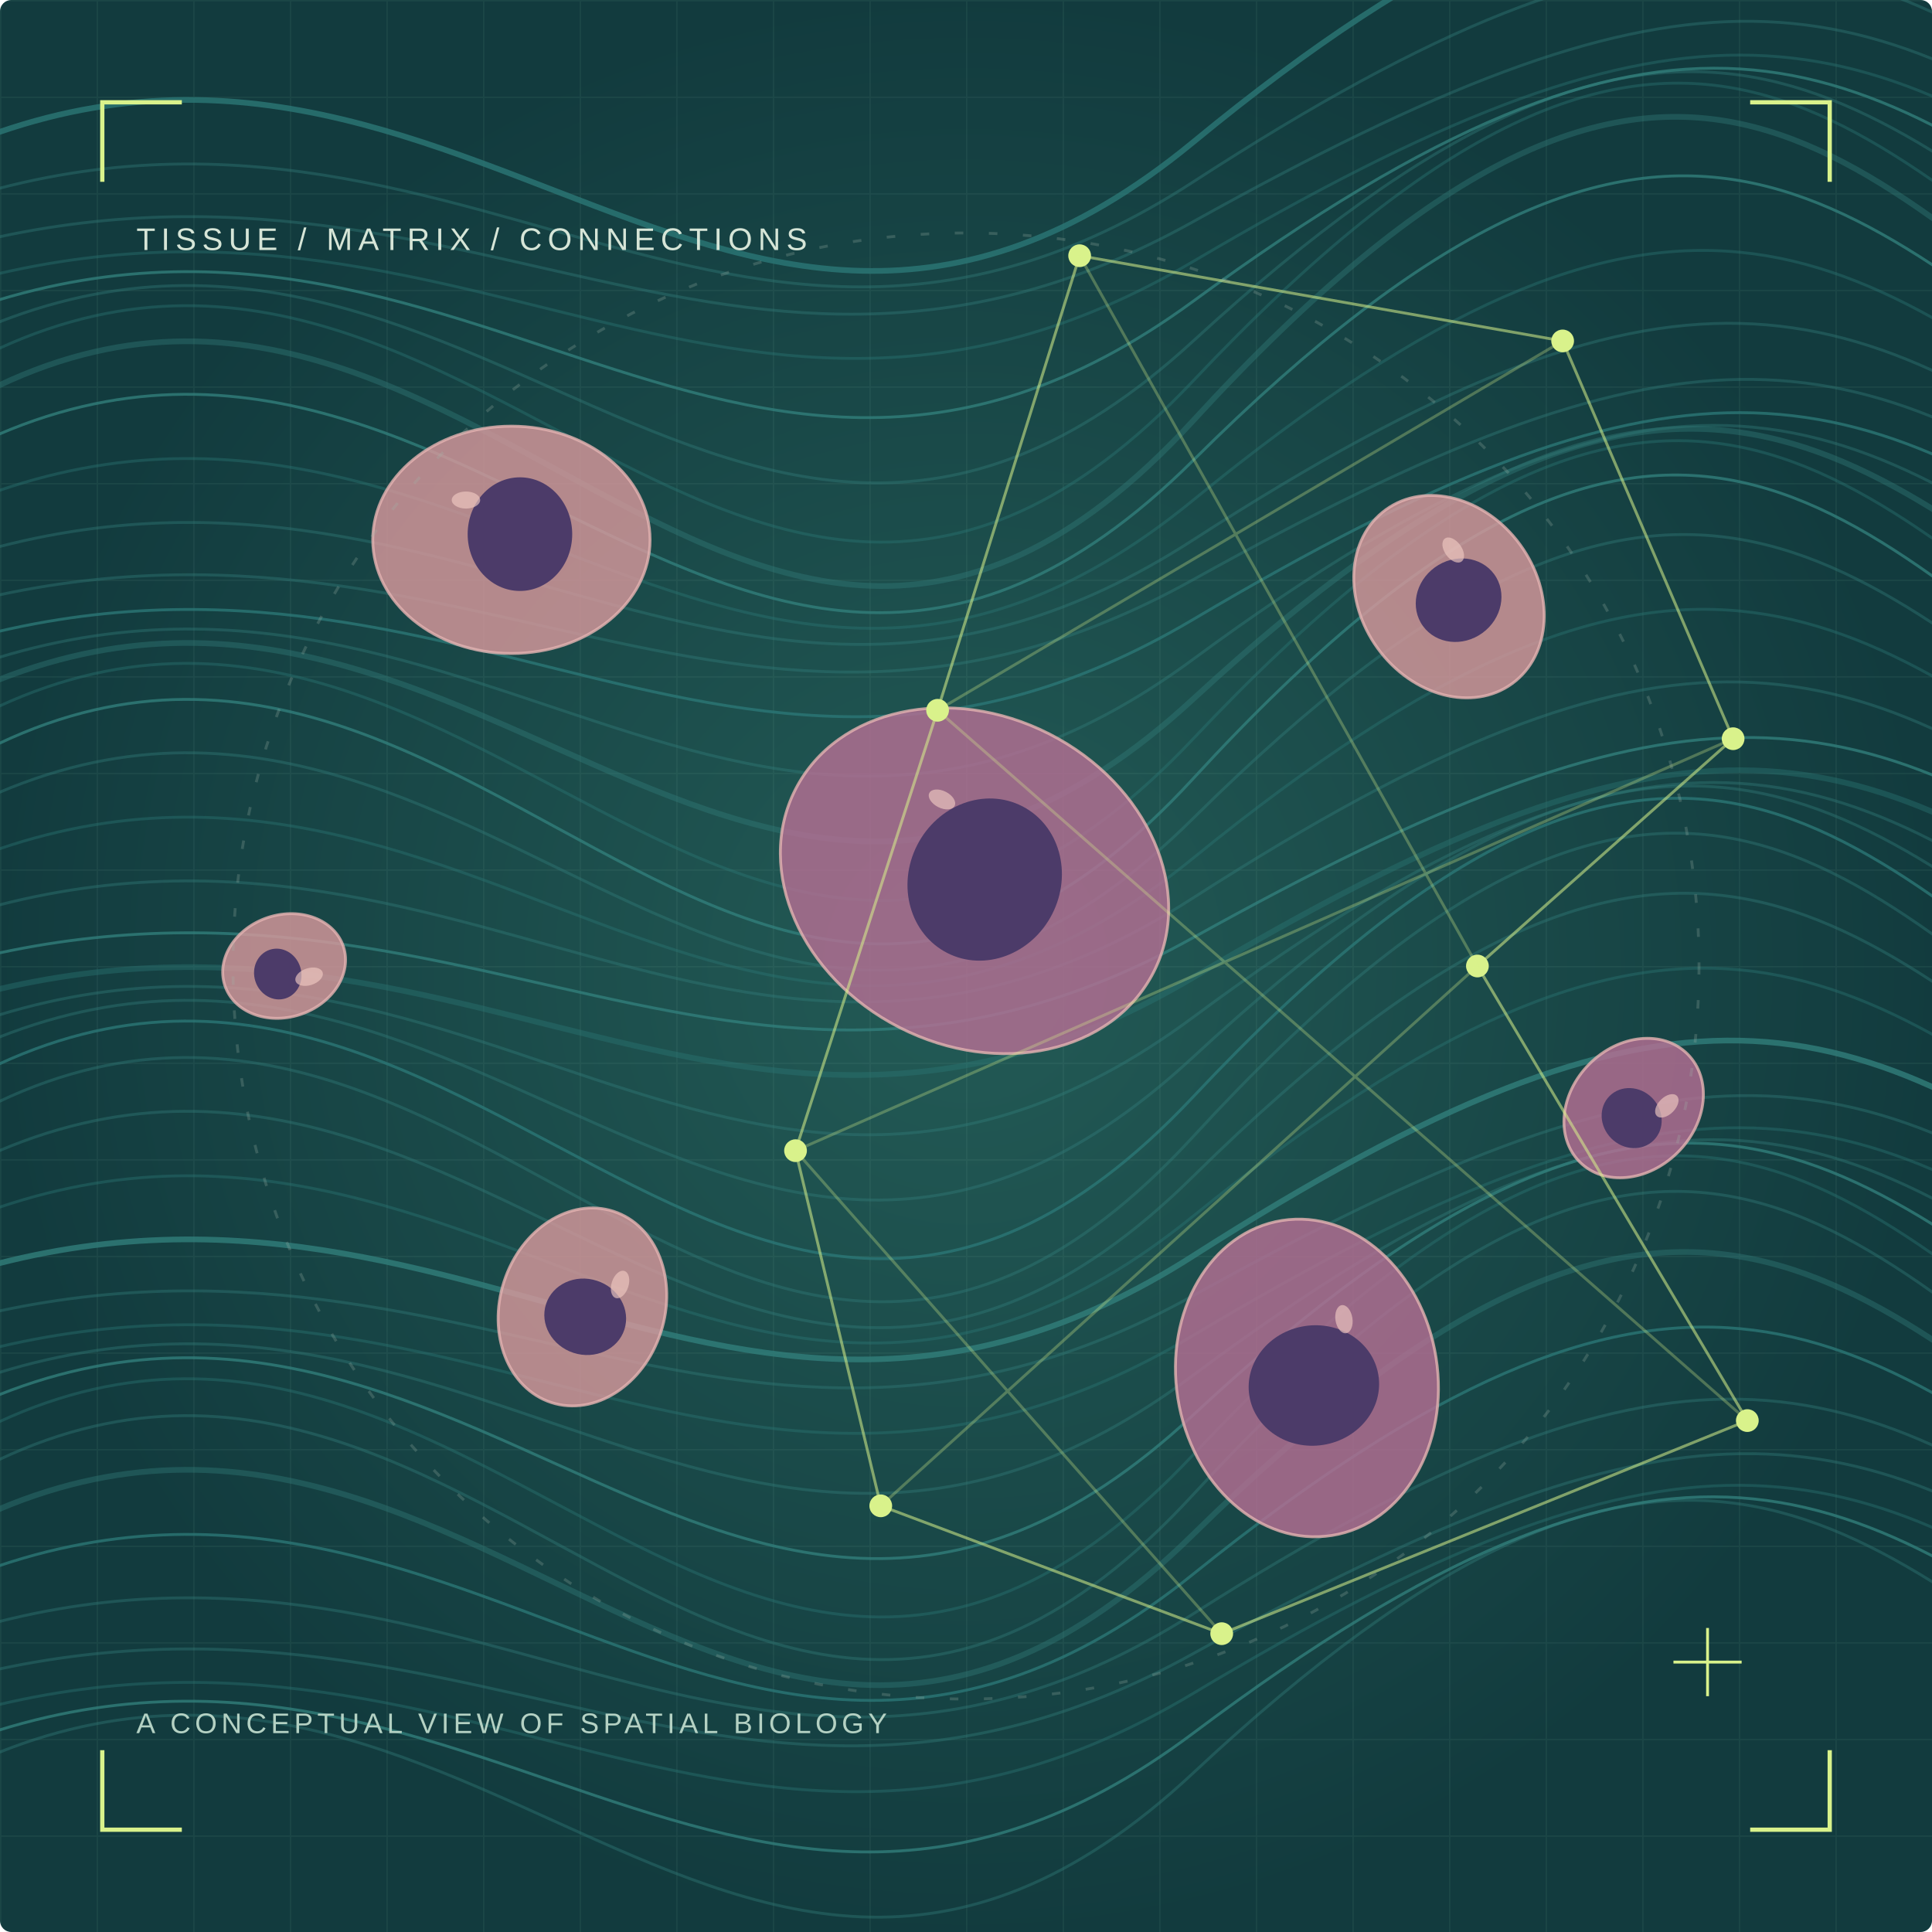
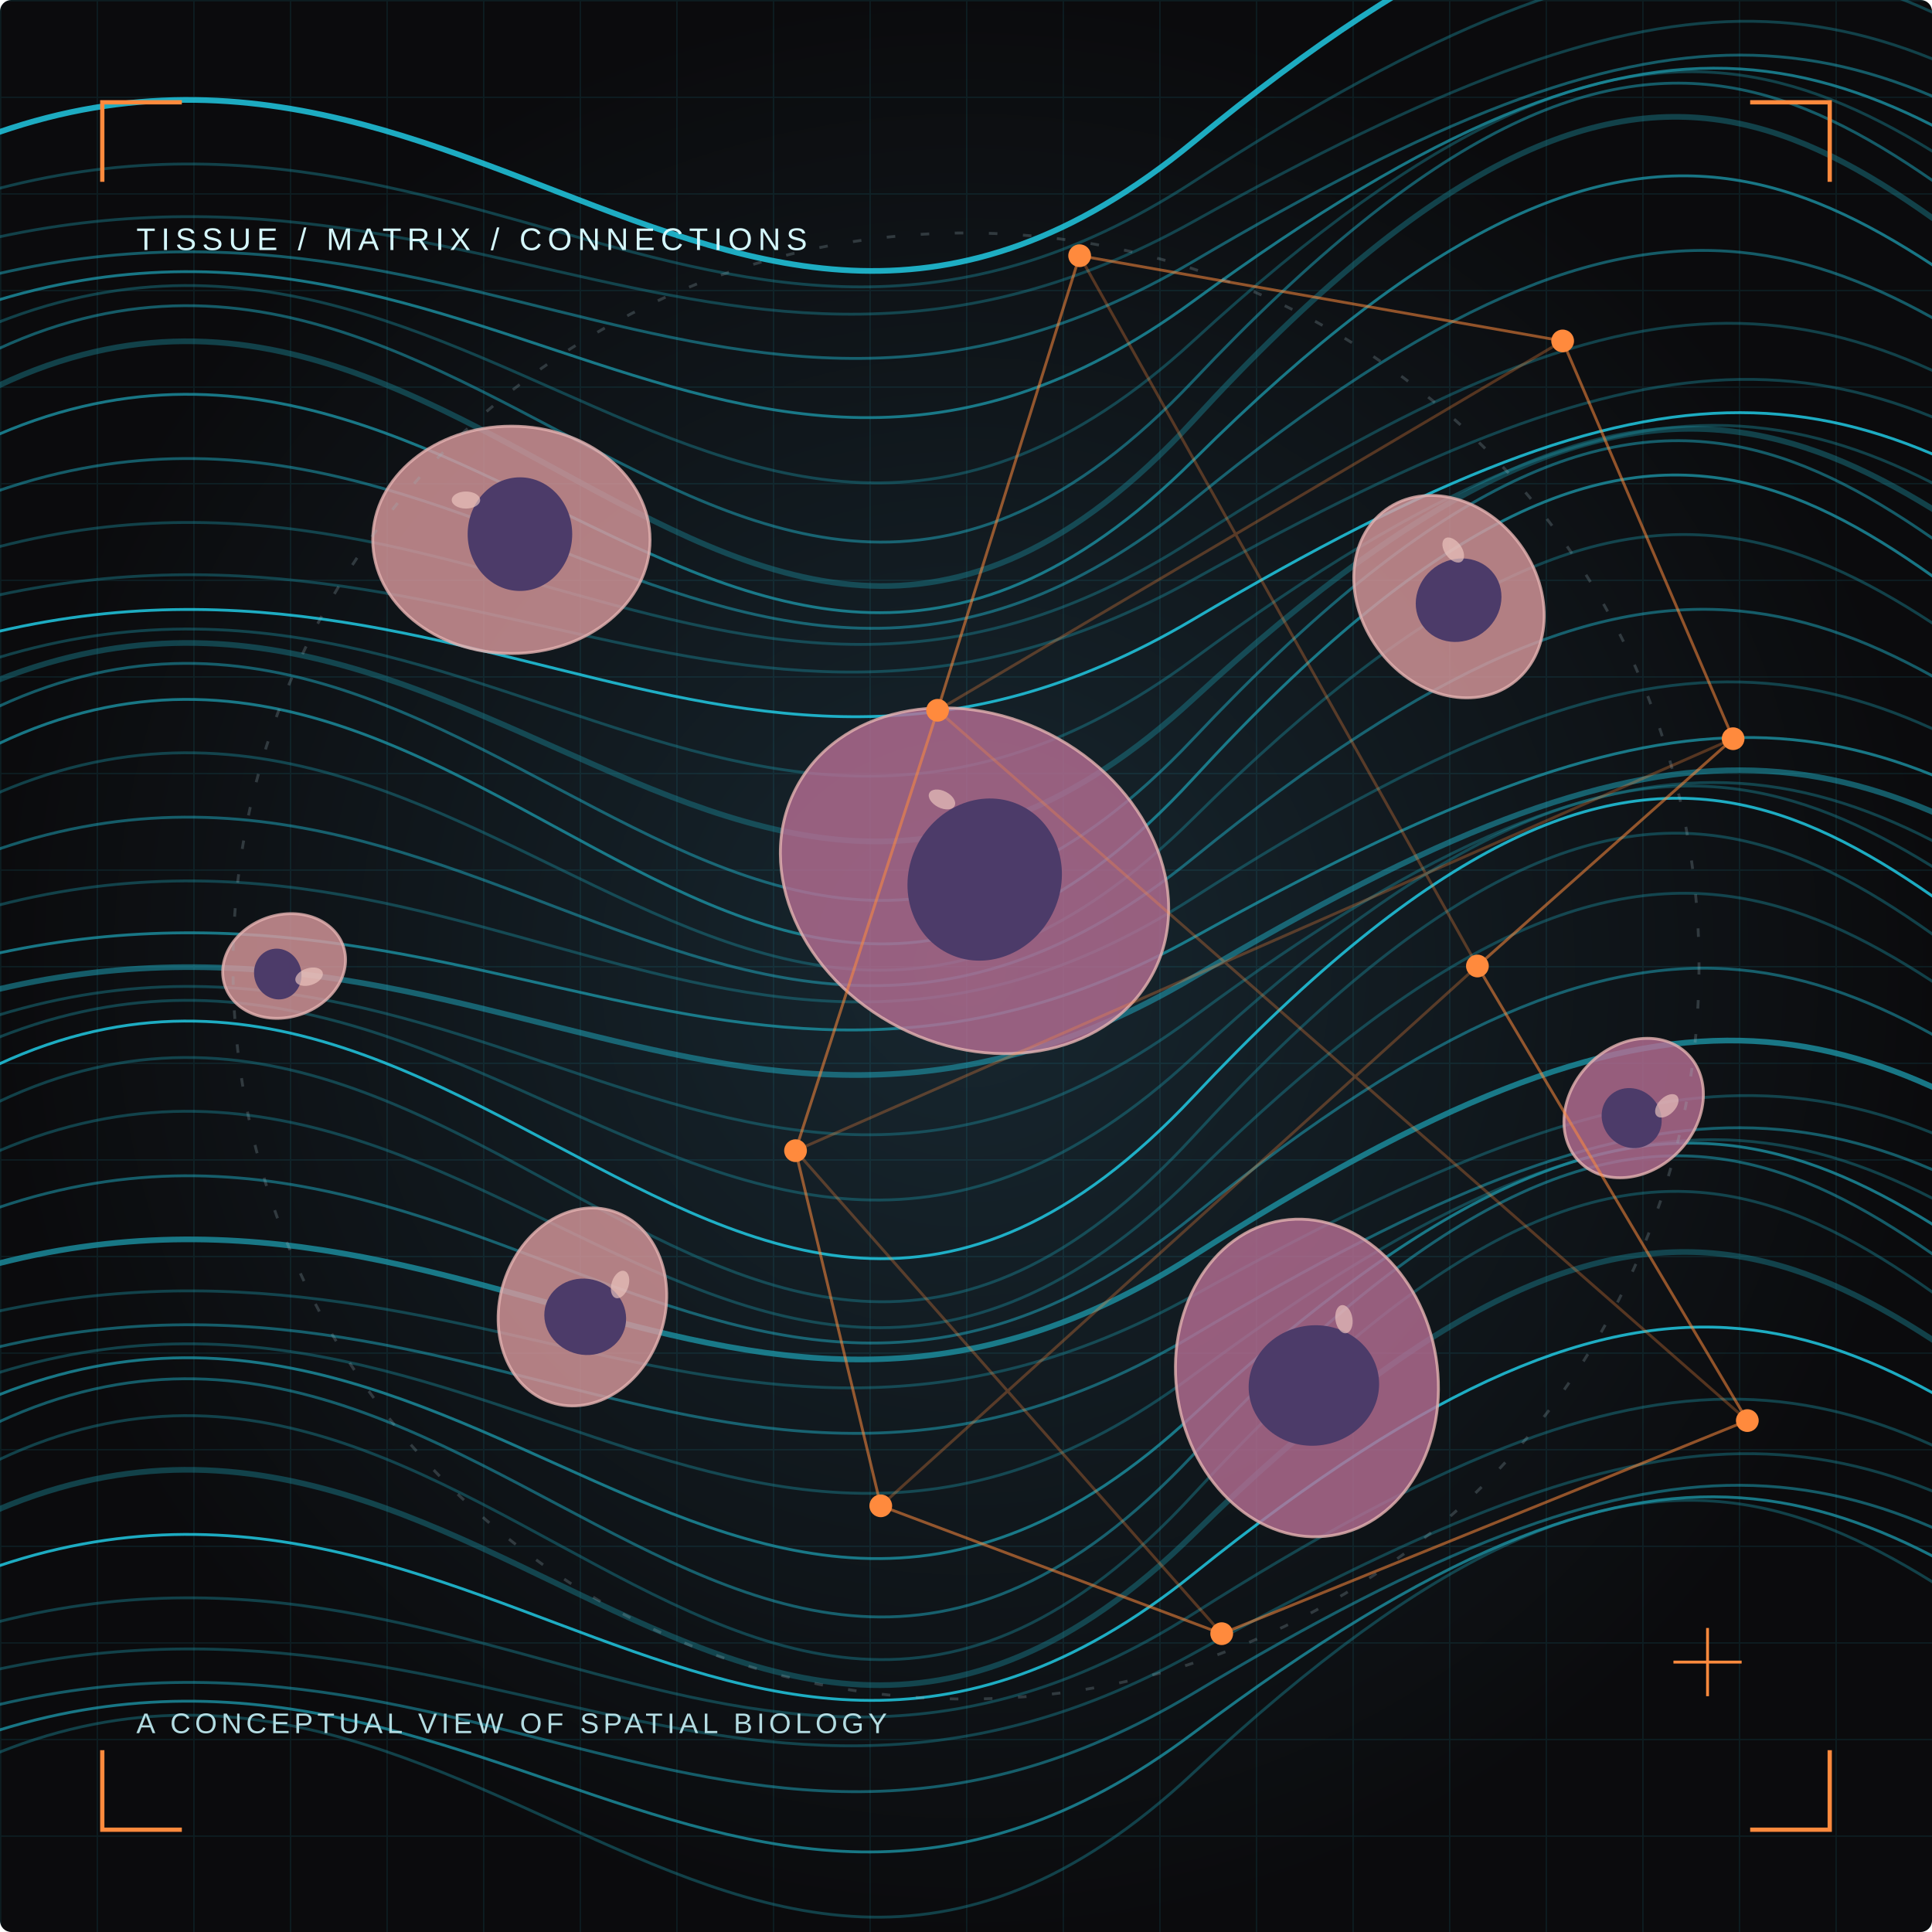
<svg xmlns="http://www.w3.org/2000/svg" width="680" height="680" viewBox="0 0 680 680">
  <defs>
    <pattern id="grid" width="34" height="34" patternUnits="userSpaceOnUse">
-       <path d="M34 0H0V34" fill="none" stroke="#7ab2a4" stroke-opacity=".09" />
+       <path d="M34 0H0V34" fill="none" stroke="#22d3ee" stroke-opacity=".09" />
    </pattern>
    <radialGradient id="glow">
-       <stop stop-color="#235b56" />
-       <stop offset="1" stop-color="#123b3e" />
+       <stop stop-color="#172730" />
+       <stop offset="1" stop-color="#0b0b0d" />
    </radialGradient>
    <clipPath id="bound">
      <rect x="0" y="0" width="680" height="680" rx="4" />
    </clipPath>
  </defs>
  <g clip-path="url(#bound)">
    <rect width="680" height="680" fill="url(#glow)" />
    <rect width="680" height="680" fill="url(#grid)" />
    <g fill="none">
-       <path d="M-50 70 C150 -50 250 190 420 50 S650 -40 760 40" stroke="#2b7776" stroke-width="2" opacity="0.8" />
-       <path d="M-50 84 C150 -6.366 250 174.366 420 64 S650 -26 760 54" stroke="#317e7b" stroke-width="1" opacity="0.4" />
-       <path d="M-50 98 C150 23.331 250 172.669 420 78 S650 -12 760 68" stroke="#317e7b" stroke-width="1" opacity="0.4" />
-       <path d="M-50 112 C150 31.708 250 192.292 420 92 S650 2 760 82" stroke="#2b7776" stroke-width="1" opacity="0.4" />
-       <path d="M-50 126 C150 21.409 250 230.591 420 106 S650 16 760 96" stroke="#317e7b" stroke-width="1" opacity="0.8" />
-       <path d="M-50 140 C150 3.864 250 276.136 420 120 S650 30 760 110" stroke="#317e7b" stroke-width="1" opacity="0.4" />
-       <path d="M-50 154 C150 -6.092 250 314.092 420 134 S650 44 760 124" stroke="#2b7776" stroke-width="1" opacity="0.4" />
-       <path d="M-50 168 C150 2.807 250 333.193 420 148 S650 58 760 138" stroke="#317e7b" stroke-width="2" opacity="0.4" />
-       <path d="M-50 182 C150 32.962 250 331.038 420 162 S650 72 760 152" stroke="#317e7b" stroke-width="1" opacity="0.8" />
-       <path d="M-50 196 C150 76.773 250 315.227 420 176 S650 86 760 166" stroke="#2b7776" stroke-width="1" opacity="0.4" />
-       <path d="M-50 210 C150 120.221 250 299.779 420 190 S650 100 760 180" stroke="#317e7b" stroke-width="1" opacity="0.4" />
-       <path d="M-50 224 C150 149.456 250 298.544 420 204 S650 114 760 194" stroke="#317e7b" stroke-width="1" opacity="0.4" />
-       <path d="M-50 238 C150 157.312 250 318.688 420 218 S650 128 760 208" stroke="#2b7776" stroke-width="1" opacity="0.8" />
-       <path d="M-50 252 C150 146.679 250 357.321 420 232 S650 142 760 222" stroke="#317e7b" stroke-width="1" opacity="0.4" />
-       <path d="M-50 266 C150 129.142 250 402.858 420 246 S650 156 760 236" stroke="#317e7b" stroke-width="2" opacity="0.4" />
-       <path d="M-50 280 C150 119.534 250 440.466 420 260 S650 170 760 250" stroke="#2b7776" stroke-width="1" opacity="0.4" />
-       <path d="M-50 294 C150 128.958 250 459.042 420 274 S650 184 760 264" stroke="#317e7b" stroke-width="1" opacity="0.8" />
-       <path d="M-50 308 C150 159.566 250 456.434 420 288 S650 198 760 278" stroke="#317e7b" stroke-width="1" opacity="0.4" />
-       <path d="M-50 322 C150 203.547 250 440.453 420 302 S650 212 760 292" stroke="#2b7776" stroke-width="1" opacity="0.4" />
-       <path d="M-50 336 C150 246.8 250 425.2 420 316 S650 226 760 306" stroke="#317e7b" stroke-width="1" opacity="0.4" />
-       <path d="M-50 350 C150 275.568 250 424.432 420 330 S650 240 760 320" stroke="#317e7b" stroke-width="1" opacity="0.8" />
-       <path d="M-50 364 C150 282.904 250 445.096 420 344 S650 254 760 334" stroke="#2b7776" stroke-width="2" opacity="0.4" />
-       <path d="M-50 378 C150 271.943 250 484.057 420 358 S650 268 760 348" stroke="#317e7b" stroke-width="1" opacity="0.4" />
-       <path d="M-50 392 C150 254.425 250 529.575 420 372 S650 282 760 362" stroke="#317e7b" stroke-width="1" opacity="0.4" />
-       <path d="M-50 406 C150 245.172 250 566.828 420 386 S650 296 760 376" stroke="#2b7776" stroke-width="1" opacity="0.8" />
-       <path d="M-50 420 C150 255.121 250 584.879 420 400 S650 310 760 390" stroke="#317e7b" stroke-width="1" opacity="0.4" />
-       <path d="M-50 434 C150 286.178 250 581.822 420 414 S650 324 760 404" stroke="#317e7b" stroke-width="1" opacity="0.4" />
-       <path d="M-50 448 C150 330.319 250 565.681 420 428 S650 338 760 418" stroke="#2b7776" stroke-width="1" opacity="0.4" />
-       <path d="M-50 462 C150 373.37 250 550.63 420 442 S650 352 760 432" stroke="#317e7b" stroke-width="2" opacity="0.8" />
-       <path d="M-50 476 C150 401.667 250 550.333 420 456 S650 366 760 446" stroke="#317e7b" stroke-width="1" opacity="0.4" />
-       <path d="M-50 490 C150 408.486 250 571.514 420 470 S650 380 760 460" stroke="#2b7776" stroke-width="1" opacity="0.4" />
-       <path d="M-50 504 C150 397.204 250 610.796 420 484 S650 394 760 474" stroke="#317e7b" stroke-width="1" opacity="0.4" />
-       <path d="M-50 518 C150 379.712 250 656.288 420 498 S650 408 760 488" stroke="#317e7b" stroke-width="1" opacity="0.8" />
-       <path d="M-50 532 C150 370.821 250 693.179 420 512 S650 422 760 502" stroke="#2b7776" stroke-width="1" opacity="0.4" />
-       <path d="M-50 546 C150 381.297 250 710.703 420 526 S650 436 760 516" stroke="#317e7b" stroke-width="1" opacity="0.4" />
-       <path d="M-50 560 C150 412.798 250 707.202 420 540 S650 450 760 530" stroke="#317e7b" stroke-width="2" opacity="0.4" />
-       <path d="M-50 574 C150 457.092 250 690.908 420 554 S650 464 760 544" stroke="#2b7776" stroke-width="1" opacity="0.8" />
-       <path d="M-50 588 C150 499.932 250 676.068 420 568 S650 478 760 558" stroke="#317e7b" stroke-width="1" opacity="0.4" />
-       <path d="M-50 602 C150 527.754 250 676.246 420 582 S650 492 760 572" stroke="#317e7b" stroke-width="1" opacity="0.4" />
-       <path d="M-50 616 C150 534.057 250 697.943 420 596 S650 506 760 586" stroke="#2b7776" stroke-width="1" opacity="0.4" />
-       <path d="M-50 630 C150 522.462 250 737.538 420 610 S650 520 760 600" stroke="#317e7b" stroke-width="1" opacity="0.8" />
-       <path d="M-50 644 C150 505.005 250 782.995 420 624 S650 534 760 614" stroke="#317e7b" stroke-width="1" opacity="0.4" />
+       <path d="M-50 70 C150 -50 250 190 420 50 S650 -40 760 40" stroke="#22d3ee" stroke-width="2" opacity="0.8" />
+       <path d="M-50 84 C150 -6.366 250 174.366 420 64 S650 -26 760 54" stroke="#1b91a2" stroke-width="1" opacity="0.4" />
+       <path d="M-50 98 C150 23.331 250 172.669 420 78 S650 -12 760 68" stroke="#1b91a2" stroke-width="1" opacity="0.4" />
+       <path d="M-50 112 C150 31.708 250 192.292 420 92 S650 2 760 82" stroke="#22d3ee" stroke-width="1" opacity="0.4" />
+       <path d="M-50 126 C150 21.409 250 230.591 420 106 S650 16 760 96" stroke="#1b91a2" stroke-width="1" opacity="0.8" />
+       <path d="M-50 140 C150 3.864 250 276.136 420 120 S650 30 760 110" stroke="#1b91a2" stroke-width="1" opacity="0.4" />
+       <path d="M-50 154 C150 -6.092 250 314.092 420 134 S650 44 760 124" stroke="#22d3ee" stroke-width="1" opacity="0.4" />
+       <path d="M-50 168 C150 2.807 250 333.193 420 148 S650 58 760 138" stroke="#1b91a2" stroke-width="2" opacity="0.4" />
+       <path d="M-50 182 C150 32.962 250 331.038 420 162 S650 72 760 152" stroke="#1b91a2" stroke-width="1" opacity="0.8" />
+       <path d="M-50 196 C150 76.773 250 315.227 420 176 S650 86 760 166" stroke="#22d3ee" stroke-width="1" opacity="0.4" />
+       <path d="M-50 210 C150 120.221 250 299.779 420 190 S650 100 760 180" stroke="#1b91a2" stroke-width="1" opacity="0.4" />
+       <path d="M-50 224 C150 149.456 250 298.544 420 204 S650 114 760 194" stroke="#1b91a2" stroke-width="1" opacity="0.4" />
+       <path d="M-50 238 C150 157.312 250 318.688 420 218 S650 128 760 208" stroke="#22d3ee" stroke-width="1" opacity="0.8" />
+       <path d="M-50 252 C150 146.679 250 357.321 420 232 S650 142 760 222" stroke="#1b91a2" stroke-width="1" opacity="0.4" />
+       <path d="M-50 266 C150 129.142 250 402.858 420 246 S650 156 760 236" stroke="#1b91a2" stroke-width="2" opacity="0.4" />
+       <path d="M-50 280 C150 119.534 250 440.466 420 260 S650 170 760 250" stroke="#22d3ee" stroke-width="1" opacity="0.4" />
+       <path d="M-50 294 C150 128.958 250 459.042 420 274 S650 184 760 264" stroke="#1b91a2" stroke-width="1" opacity="0.8" />
+       <path d="M-50 308 C150 159.566 250 456.434 420 288 S650 198 760 278" stroke="#1b91a2" stroke-width="1" opacity="0.4" />
+       <path d="M-50 322 C150 203.547 250 440.453 420 302 S650 212 760 292" stroke="#22d3ee" stroke-width="1" opacity="0.4" />
+       <path d="M-50 336 C150 246.8 250 425.2 420 316 S650 226 760 306" stroke="#1b91a2" stroke-width="1" opacity="0.4" />
+       <path d="M-50 350 C150 275.568 250 424.432 420 330 S650 240 760 320" stroke="#1b91a2" stroke-width="1" opacity="0.8" />
+       <path d="M-50 364 C150 282.904 250 445.096 420 344 S650 254 760 334" stroke="#22d3ee" stroke-width="2" opacity="0.4" />
+       <path d="M-50 378 C150 271.943 250 484.057 420 358 S650 268 760 348" stroke="#1b91a2" stroke-width="1" opacity="0.4" />
+       <path d="M-50 392 C150 254.425 250 529.575 420 372 S650 282 760 362" stroke="#1b91a2" stroke-width="1" opacity="0.4" />
+       <path d="M-50 406 C150 245.172 250 566.828 420 386 S650 296 760 376" stroke="#22d3ee" stroke-width="1" opacity="0.8" />
+       <path d="M-50 420 C150 255.121 250 584.879 420 400 S650 310 760 390" stroke="#1b91a2" stroke-width="1" opacity="0.4" />
+       <path d="M-50 434 C150 286.178 250 581.822 420 414 S650 324 760 404" stroke="#1b91a2" stroke-width="1" opacity="0.4" />
+       <path d="M-50 448 C150 330.319 250 565.681 420 428 S650 338 760 418" stroke="#22d3ee" stroke-width="1" opacity="0.4" />
+       <path d="M-50 462 C150 373.37 250 550.63 420 442 S650 352 760 432" stroke="#1b91a2" stroke-width="2" opacity="0.8" />
+       <path d="M-50 476 C150 401.667 250 550.333 420 456 S650 366 760 446" stroke="#1b91a2" stroke-width="1" opacity="0.4" />
+       <path d="M-50 490 C150 408.486 250 571.514 420 470 S650 380 760 460" stroke="#22d3ee" stroke-width="1" opacity="0.4" />
+       <path d="M-50 504 C150 397.204 250 610.796 420 484 S650 394 760 474" stroke="#1b91a2" stroke-width="1" opacity="0.4" />
+       <path d="M-50 518 C150 379.712 250 656.288 420 498 S650 408 760 488" stroke="#1b91a2" stroke-width="1" opacity="0.8" />
+       <path d="M-50 532 C150 370.821 250 693.179 420 512 S650 422 760 502" stroke="#22d3ee" stroke-width="1" opacity="0.4" />
+       <path d="M-50 546 C150 381.297 250 710.703 420 526 S650 436 760 516" stroke="#1b91a2" stroke-width="1" opacity="0.4" />
+       <path d="M-50 560 C150 412.798 250 707.202 420 540 S650 450 760 530" stroke="#1b91a2" stroke-width="2" opacity="0.4" />
+       <path d="M-50 574 C150 457.092 250 690.908 420 554 S650 464 760 544" stroke="#22d3ee" stroke-width="1" opacity="0.8" />
+       <path d="M-50 588 C150 499.932 250 676.068 420 568 S650 478 760 558" stroke="#1b91a2" stroke-width="1" opacity="0.4" />
+       <path d="M-50 602 C150 527.754 250 676.246 420 582 S650 492 760 572" stroke="#1b91a2" stroke-width="1" opacity="0.4" />
+       <path d="M-50 616 C150 534.057 250 697.943 420 596 S650 506 760 586" stroke="#22d3ee" stroke-width="1" opacity="0.4" />
+       <path d="M-50 630 C150 522.462 250 737.538 420 610 S650 520 760 600" stroke="#1b91a2" stroke-width="1" opacity="0.8" />
+       <path d="M-50 644 C150 505.005 250 782.995 420 624 S650 534 760 614" stroke="#1b91a2" stroke-width="1" opacity="0.4" />
    </g>
    <g transform="translate(180 190) rotate(0)">
      <ellipse rx="48.8" ry="40" fill="#db9a9d" fill-opacity=".8" stroke="#e4b3b1" stroke-opacity=".8" />
      <ellipse cx="3" cy="-2" rx="18.4" ry="20" fill="#4c3b69" />
      <ellipse cx="-16" cy="-14" rx="5" ry="3" fill="#efc9c1" opacity=".65" />
    </g>
    <g transform="translate(343 310) rotate(27)">
      <ellipse rx="70.76" ry="58" fill="#b86f95" fill-opacity=".8" stroke="#e4b3b1" stroke-opacity=".8" />
      <ellipse cx="3" cy="-2" rx="26.68" ry="29" fill="#4c3b69" />
      <ellipse cx="-23.2" cy="-20.3" rx="5" ry="3" fill="#efc9c1" opacity=".65" />
    </g>
    <g transform="translate(510 210) rotate(54)">
      <ellipse rx="37.82" ry="31" fill="#db9a9d" fill-opacity=".8" stroke="#e4b3b1" stroke-opacity=".8" />
      <ellipse cx="3" cy="-2" rx="14.26" ry="15.5" fill="#4c3b69" />
      <ellipse cx="-12.4" cy="-10.85" rx="5" ry="3" fill="#efc9c1" opacity=".65" />
    </g>
    <g transform="translate(460 485) rotate(81)">
      <ellipse rx="56.12" ry="46" fill="#b86f95" fill-opacity=".8" stroke="#e4b3b1" stroke-opacity=".8" />
      <ellipse cx="3" cy="-2" rx="21.16" ry="23" fill="#4c3b69" />
      <ellipse cx="-18.4" cy="-16.1" rx="5" ry="3" fill="#efc9c1" opacity=".65" />
    </g>
    <g transform="translate(205 460) rotate(108)">
      <ellipse rx="35.38" ry="29" fill="#db9a9d" fill-opacity=".8" stroke="#e4b3b1" stroke-opacity=".8" />
      <ellipse cx="3" cy="-2" rx="13.34" ry="14.5" fill="#4c3b69" />
      <ellipse cx="-11.6" cy="-10.15" rx="5" ry="3" fill="#efc9c1" opacity=".65" />
    </g>
    <g transform="translate(575 390) rotate(135)">
      <ellipse rx="26.84" ry="22" fill="#b86f95" fill-opacity=".8" stroke="#e4b3b1" stroke-opacity=".8" />
      <ellipse cx="3" cy="-2" rx="10.12" ry="11" fill="#4c3b69" />
      <ellipse cx="-8.8" cy="-7.7" rx="5" ry="3" fill="#efc9c1" opacity=".65" />
    </g>
    <g transform="translate(100 340) rotate(162)">
      <ellipse rx="21.96" ry="18" fill="#db9a9d" fill-opacity=".8" stroke="#e4b3b1" stroke-opacity=".8" />
      <ellipse cx="3" cy="-2" rx="8.28" ry="9" fill="#4c3b69" />
      <ellipse cx="-7.2" cy="-6.3" rx="5" ry="3" fill="#efc9c1" opacity=".65" />
    </g>
    <g>
-       <path d="M380,90 L550,120" stroke="#d9f28b" stroke-width="1" opacity=".55" />
-       <circle cx="380" cy="90" r="4" fill="#d9f28b" />
-       <path d="M550,120 L610,260" stroke="#d9f28b" stroke-width="1" opacity=".55" />
-       <circle cx="550" cy="120" r="4" fill="#d9f28b" />
-       <path d="M610,260 L520,340" stroke="#d9f28b" stroke-width="1" opacity=".55" />
-       <circle cx="610" cy="260" r="4" fill="#d9f28b" />
-       <path d="M520,340 L615,500" stroke="#d9f28b" stroke-width="1" opacity=".55" />
-       <circle cx="520" cy="340" r="4" fill="#d9f28b" />
-       <path d="M615,500 L430,575" stroke="#d9f28b" stroke-width="1" opacity=".55" />
-       <circle cx="615" cy="500" r="4" fill="#d9f28b" />
-       <path d="M430,575 L310,530" stroke="#d9f28b" stroke-width="1" opacity=".55" />
-       <circle cx="430" cy="575" r="4" fill="#d9f28b" />
-       <path d="M310,530 L280,405" stroke="#d9f28b" stroke-width="1" opacity=".55" />
-       <circle cx="310" cy="530" r="4" fill="#d9f28b" />
-       <path d="M280,405 L330,250" stroke="#d9f28b" stroke-width="1" opacity=".55" />
-       <circle cx="280" cy="405" r="4" fill="#d9f28b" />
-       <path d="M330,250 L380,90" stroke="#d9f28b" stroke-width="1" opacity=".55" />
-       <circle cx="330" cy="250" r="4" fill="#d9f28b" />
-       <path d="M380 90L520 340L310 530M550 120L330 250L615 500M610 260L280 405L430 575" fill="none" stroke="#d9f28b" opacity=".3" />
+       <path d="M380,90 L550,120" stroke="#ff8a3d" stroke-width="1" opacity=".55" />
+       <circle cx="380" cy="90" r="4" fill="#ff8a3d" />
+       <path d="M550,120 L610,260" stroke="#ff8a3d" stroke-width="1" opacity=".55" />
+       <circle cx="550" cy="120" r="4" fill="#ff8a3d" />
+       <path d="M610,260 L520,340" stroke="#ff8a3d" stroke-width="1" opacity=".55" />
+       <circle cx="610" cy="260" r="4" fill="#ff8a3d" />
+       <path d="M520,340 L615,500" stroke="#ff8a3d" stroke-width="1" opacity=".55" />
+       <circle cx="520" cy="340" r="4" fill="#ff8a3d" />
+       <path d="M615,500 L430,575" stroke="#ff8a3d" stroke-width="1" opacity=".55" />
+       <circle cx="615" cy="500" r="4" fill="#ff8a3d" />
+       <path d="M430,575 L310,530" stroke="#ff8a3d" stroke-width="1" opacity=".55" />
+       <circle cx="430" cy="575" r="4" fill="#ff8a3d" />
+       <path d="M310,530 L280,405" stroke="#ff8a3d" stroke-width="1" opacity=".55" />
+       <circle cx="310" cy="530" r="4" fill="#ff8a3d" />
+       <path d="M280,405 L330,250" stroke="#ff8a3d" stroke-width="1" opacity=".55" />
+       <circle cx="280" cy="405" r="4" fill="#ff8a3d" />
+       <path d="M330,250 L380,90" stroke="#ff8a3d" stroke-width="1" opacity=".55" />
+       <circle cx="330" cy="250" r="4" fill="#ff8a3d" />
+       <path d="M380 90L520 340L310 530M550 120L330 250L615 500M610 260L280 405L430 575" fill="none" stroke="#ff8a3d" opacity=".3" />
    </g>
-     <circle cx="340" cy="340" r="258" fill="none" stroke="#a0b6a9" stroke-opacity=".25" stroke-dasharray="3 9" />
-     <path d="M36 64V36H64M616 36H644V64M36 616V644H64M616 644H644V616" fill="none" stroke="#d9f28b" stroke-width="1.5" />
-     <text x="48" y="88" fill="#d6e5d7" font-family="Arial,sans-serif" font-size="11" letter-spacing="2">TISSUE / MATRIX / CONNECTIONS</text>
-     <text x="48" y="610" fill="#b4d1c3" font-family="Arial,sans-serif" font-size="10" letter-spacing="1.5">A CONCEPTUAL VIEW OF SPATIAL BIOLOGY</text>
-     <g transform="translate(589 573)" stroke="#d9f28b">
+     <circle cx="340" cy="340" r="258" fill="none" stroke="#9db5be" stroke-opacity=".25" stroke-dasharray="3 9" />
+     <path d="M36 64V36H64M616 36H644V64M36 616V644H64M616 644H644V616" fill="none" stroke="#ff8a3d" stroke-width="1.5" />
+     <text x="48" y="88" fill="#d5f7fc" font-family="Arial,sans-serif" font-size="11" letter-spacing="2">TISSUE / MATRIX / CONNECTIONS</text>
+     <text x="48" y="610" fill="#b4dce2" font-family="Arial,sans-serif" font-size="10" letter-spacing="1.5">A CONCEPTUAL VIEW OF SPATIAL BIOLOGY</text>
+     <g transform="translate(589 573)" stroke="#ff8a3d">
      <path d="M0 12H24M12 0V24" />
    </g>
  </g>
</svg>
